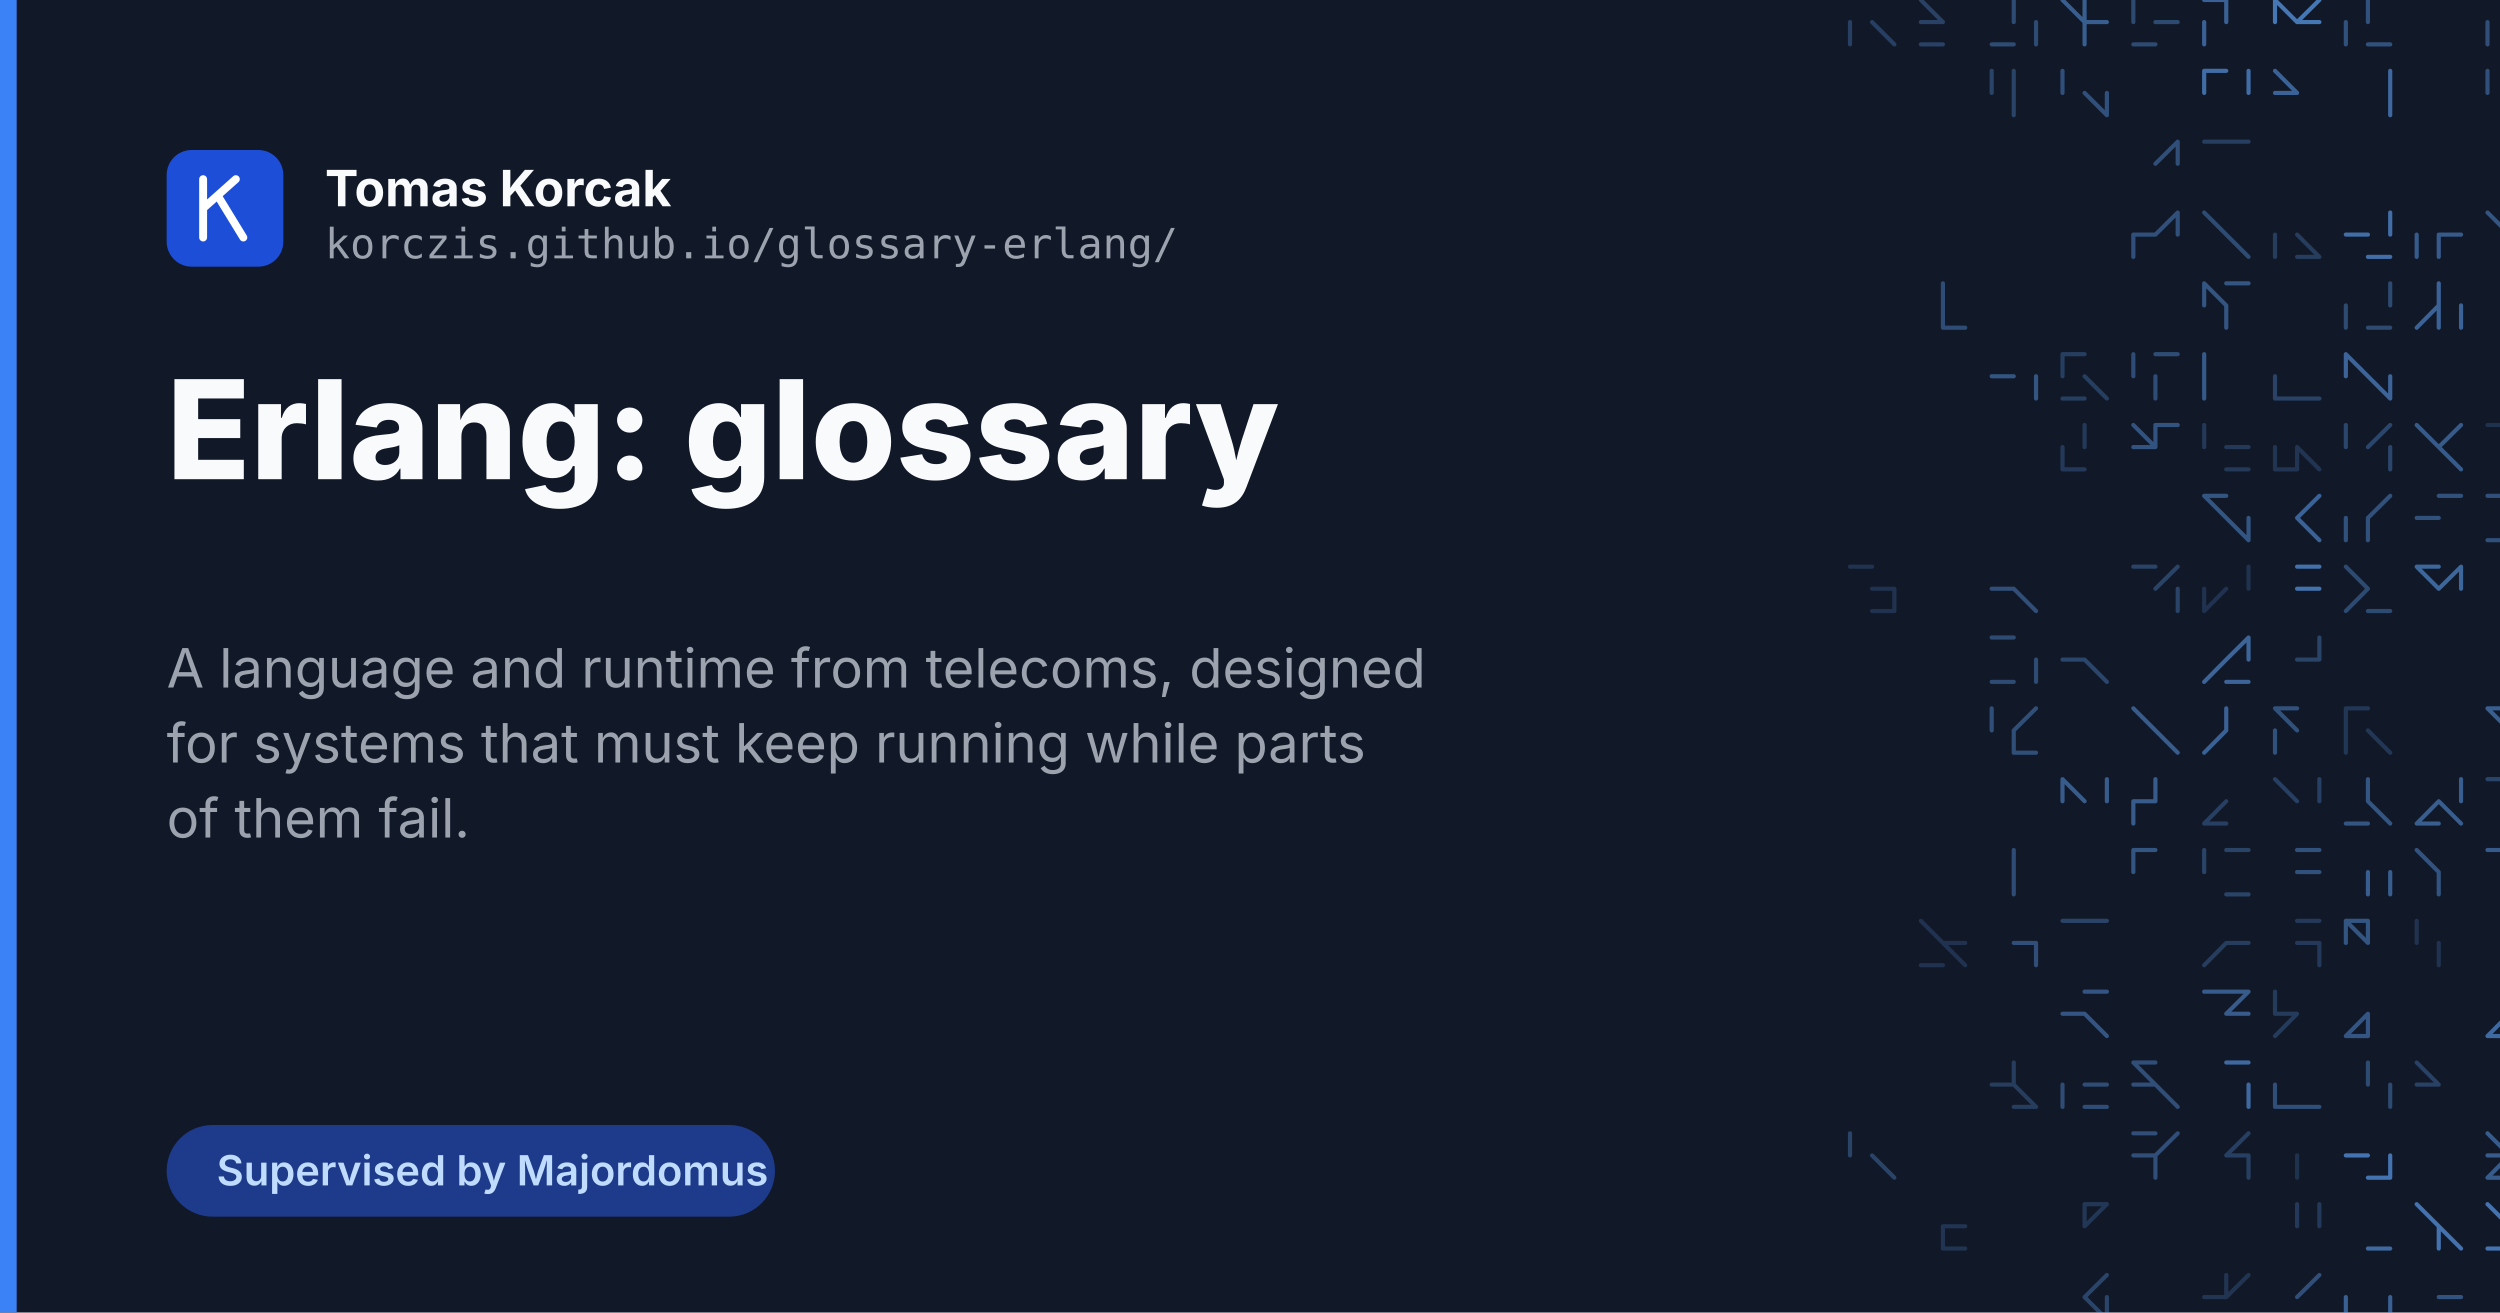
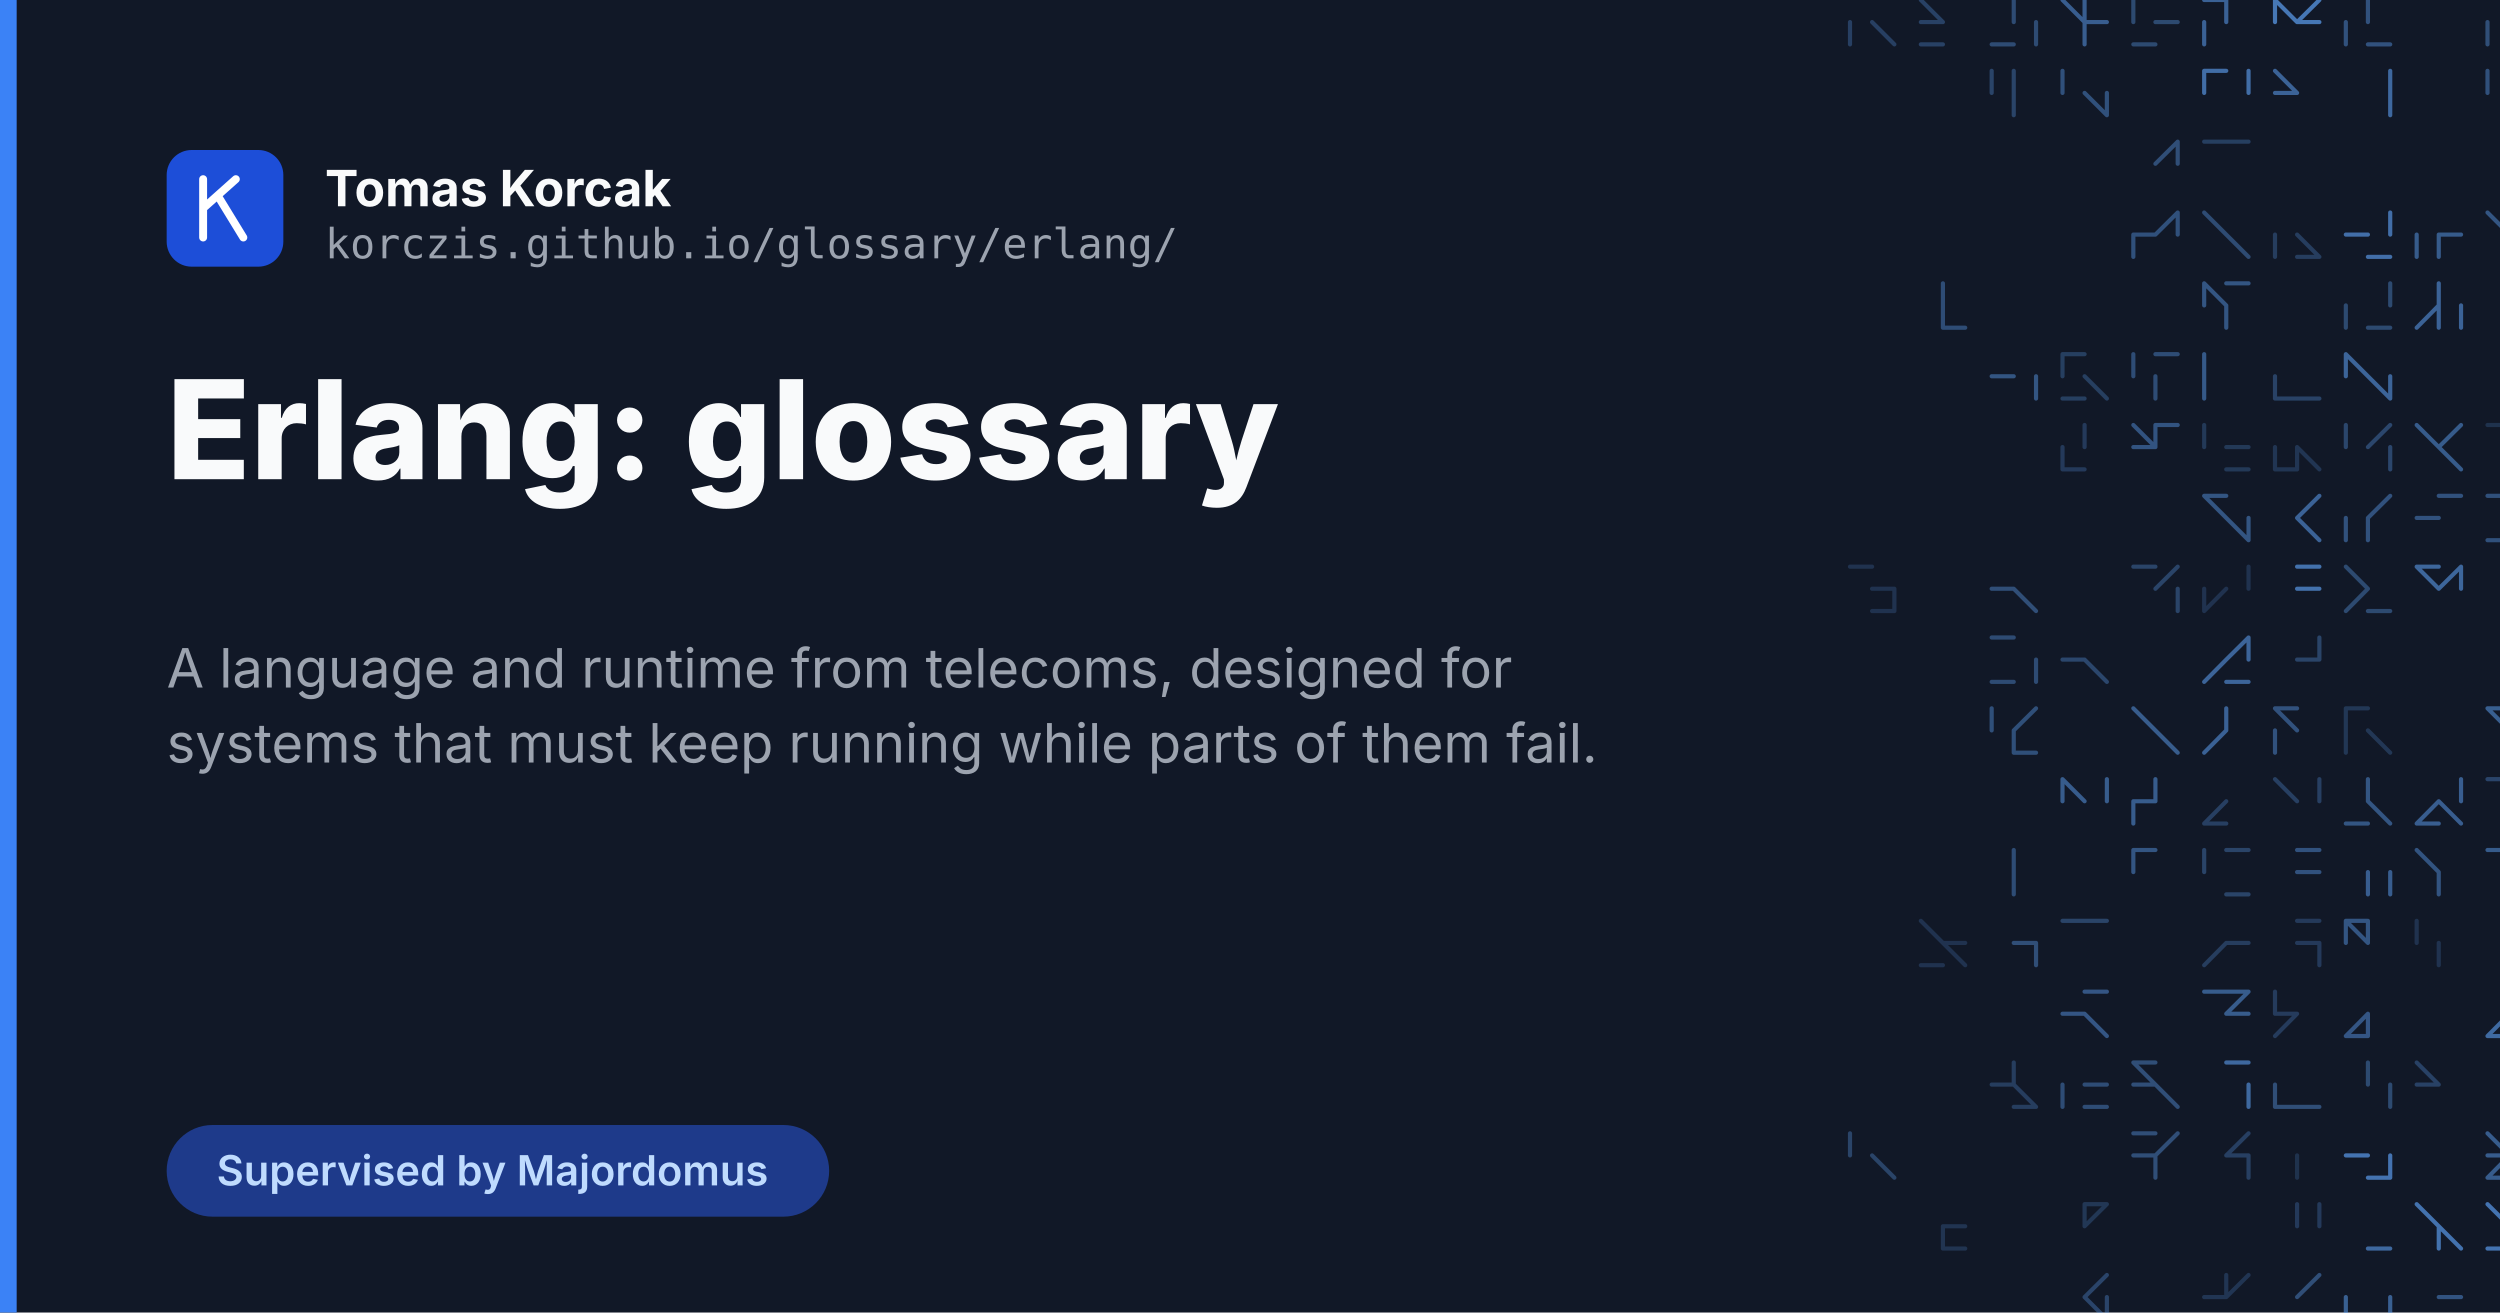
- <svg xmlns="http://www.w3.org/2000/svg" width="1200" height="630" viewBox="0 0 1200 630">
+ <svg xmlns="http://www.w3.org/2000/svg" width="1200" height="630" viewBox="0 0 1200 630" xml:lang="en">
  <rect width="1200" height="630" fill="#111827" />
  <g fill="none" stroke="#60a5fa" stroke-width="2" stroke-linecap="round">
    <path d="M888.0 10.6L888.0 21.3M898.6 10.6L909.3 21.3M898.6 10.6L909.3 21.3" opacity="0.28" />
    <path d="M922.0 0.0L932.6 10.6M922.0 10.6L932.6 10.6M922.0 21.3L932.6 21.3" opacity="0.29" />
    <path d="M977.3 10.6L977.3 21.3M966.6 0.0L966.6 10.6M966.6 0.0L966.6 10.6M956.0 21.3L966.6 21.3" opacity="0.36" />
    <path d="M1000.6 10.6L1011.3 10.6M990.0 0.0L1000.6 10.6M1000.6 10.6L1000.6 21.3M1000.6 0.0L1000.6 10.6" opacity="0.49" />
    <path d="M1024.0 0.0L1024.0 10.6M1034.6 10.6L1045.3 10.6M1024.0 21.3L1034.6 21.3" opacity="0.35" />
    <path d="M1058.0 10.6L1058.0 21.3M1058.0 0.0L1068.6 0.0M1068.6 0.0L1068.6 10.6" opacity="0.52" />
    <path d="M1113.3 0.0L1102.6 10.6M1092.0 0.0L1092.0 10.6M1102.6 10.6L1113.3 10.6M1092.0 0.0L1102.6 10.6" opacity="0.67" />
    <path d="M1136.6 21.3L1147.3 21.3M1136.6 0.0L1136.6 10.6M1126.0 10.6L1126.0 21.3" opacity="0.41" />
    <path d="M1194.0 10.6L1194.0 21.3M1204.6 10.6L1204.6 21.3M1204.6 10.6L1215.3 10.6" opacity="0.38" />
    <path d="M1238.6 0.0L1249.3 0.0M1238.6 0.0L1238.6 10.6" opacity="0.31" />
    <path d="M966.6 34.0L966.6 44.6M966.6 44.6L966.6 55.3M956.0 34.0L956.0 44.6M966.6 34.0L966.6 44.6" opacity="0.31" />
    <path d="M1000.6 44.6L1011.3 55.3M1011.3 44.6L1011.3 55.3M1011.3 44.6L1011.3 55.3M990.0 34.0L990.0 44.6" opacity="0.40" />
    <path d="M1058.0 34.0L1068.6 34.0M1079.3 34.0L1079.3 44.6M1058.0 34.0L1058.0 44.6" opacity="0.60" />
    <path d="M1092.0 34.0L1102.6 44.6M1092.0 44.6L1102.6 44.6" opacity="0.53" />
    <path d="M1147.3 44.6L1147.3 55.3M1147.3 44.6L1147.3 55.3M1147.3 34.0L1147.3 44.6" opacity="0.57" />
    <path d="M1204.6 44.6L1215.3 55.3M1194.0 34.0L1194.0 44.6M1215.3 44.6L1215.3 55.3" opacity="0.40" />
    <path d="M1228.0 34.0L1238.6 44.6M1228.0 44.6L1228.0 55.3M1228.0 34.0L1238.6 44.6" opacity="0.34" />
    <path d="M1045.3 68.0L1034.6 78.6M1045.3 68.0L1045.3 78.6" opacity="0.38" />
    <path d="M1058.0 68.0L1068.6 68.0M1068.6 68.0L1079.3 68.0" opacity="0.27" />
    <path d="M1045.3 102.0L1045.3 112.6M1045.3 102.0L1034.6 112.6M1024.0 112.6L1034.6 112.6M1024.0 112.6L1024.0 123.3" opacity="0.40" />
    <path d="M1068.6 112.6L1079.3 123.3M1058.0 102.0L1068.6 112.6" opacity="0.36" />
    <path d="M1092.0 112.6L1092.0 123.3M1102.6 123.3L1113.3 123.3M1102.6 112.6L1113.3 123.3" opacity="0.26" />
    <path d="M1136.6 123.3L1147.3 123.3M1147.3 102.0L1147.3 112.6M1147.3 102.0L1147.3 112.6M1126.0 112.6L1136.6 112.6" opacity="0.61" />
    <path d="M1170.6 112.6L1181.3 112.6M1160.0 112.6L1160.0 123.3M1170.6 112.6L1170.6 123.3" opacity="0.47" />
    <path d="M1215.3 102.0L1215.3 112.6M1204.6 102.0L1215.3 102.0M1204.6 102.0L1204.6 112.6M1194.0 102.0L1204.6 112.6" opacity="0.43" />
    <path d="M1238.6 102.0L1238.6 112.6M1238.6 123.3L1249.3 123.3M1249.3 112.6L1249.3 123.3" opacity="0.65" />
    <path d="M932.6 136.0L932.6 146.6M932.6 157.3L943.3 157.3M932.6 146.6L932.6 157.3" opacity="0.37" />
    <path d="M1058.0 136.0L1058.0 146.6M1068.6 136.0L1079.3 136.0M1068.6 146.6L1068.6 157.3M1058.0 136.0L1068.6 146.6" opacity="0.43" />
    <path d="M1147.3 136.0L1147.3 146.6M1136.6 157.3L1147.3 157.3M1126.0 146.6L1126.0 157.3" opacity="0.35" />
    <path d="M1170.6 136.0L1170.6 146.6M1170.6 146.6L1170.6 157.3M1170.6 146.6L1160.0 157.3M1181.3 146.6L1181.3 157.3" opacity="0.53" />
    <path d="M1228.0 146.6L1228.0 157.3M1228.0 136.0L1238.6 146.6" opacity="0.41" />
    <path d="M977.3 180.6L977.3 191.3M956.0 180.6L966.6 180.6M977.3 180.6L977.3 191.3" opacity="0.43" />
    <path d="M990.0 170.0L990.0 180.6M990.0 170.0L1000.6 170.0M1000.6 180.6L1011.3 191.3M990.0 191.3L1000.6 191.3" opacity="0.27" />
    <path d="M1034.6 170.0L1045.3 170.0M1034.6 180.6L1034.6 191.3M1024.0 170.0L1024.0 180.6" opacity="0.37" />
    <path d="M1058.0 170.0L1058.0 180.6M1058.0 180.6L1058.0 191.3" opacity="0.46" />
    <path d="M1092.0 191.3L1102.6 191.3M1092.0 180.6L1092.0 191.3M1102.6 191.3L1113.3 191.3" opacity="0.30" />
    <path d="M1147.3 180.6L1147.3 191.3M1126.0 170.0L1136.6 180.6M1136.6 180.6L1147.3 191.3M1126.0 170.0L1126.0 180.6" opacity="0.54" />
    <path d="M1228.0 170.0L1238.6 170.0M1228.0 180.6L1228.0 191.3M1238.6 180.6L1249.3 191.3M1228.0 170.0L1228.0 180.6" opacity="0.33" />
    <path d="M990.0 225.3L1000.6 225.3M1000.6 204.0L1000.6 214.6M990.0 214.6L990.0 225.3" opacity="0.24" />
    <path d="M1034.6 204.0L1045.3 204.0M1024.0 214.6L1034.6 214.6M1024.0 204.0L1034.6 214.6M1034.6 204.0L1034.6 214.6" opacity="0.42" />
    <path d="M1068.6 214.6L1079.3 214.6M1058.0 204.0L1058.0 214.6M1068.6 225.3L1079.3 225.3" opacity="0.23" />
    <path d="M1092.0 214.6L1092.0 225.3M1102.6 214.6L1102.6 225.3M1102.6 214.6L1113.3 225.3M1092.0 225.3L1102.6 225.3" opacity="0.21" />
    <path d="M1147.3 214.6L1147.3 225.3M1126.0 204.0L1126.0 214.6M1147.3 204.0L1136.6 214.6" opacity="0.33" />
    <path d="M1160.0 204.0L1170.6 214.6M1170.6 214.6L1181.3 225.3M1181.3 204.0L1170.6 214.6M1160.0 204.0L1170.6 214.6" opacity="0.47" />
    <path d="M1204.6 204.0L1215.3 204.0M1215.3 204.0L1215.3 214.6M1194.0 204.0L1204.6 204.0M1204.6 214.6L1215.3 225.3" opacity="0.18" />
    <path d="M1238.6 214.6L1249.3 225.3M1249.3 214.6L1249.3 225.3M1228.0 204.0L1238.6 204.0" opacity="0.48" />
    <path d="M1079.3 248.6L1079.3 259.3M1068.6 248.6L1079.3 259.3M1058.0 238.0L1068.6 238.0M1058.0 238.0L1068.6 248.6" opacity="0.43" />
    <path d="M1113.3 238.0L1102.6 248.6M1102.6 248.6L1113.3 259.3" opacity="0.53" />
    <path d="M1126.0 248.6L1126.0 259.3M1147.3 238.0L1136.6 248.6M1136.6 248.6L1136.6 259.3" opacity="0.41" />
    <path d="M1160.0 248.6L1170.6 248.6M1170.6 238.0L1181.3 238.0" opacity="0.41" />
    <path d="M1194.0 238.0L1204.6 238.0M1204.6 259.3L1215.3 259.3M1194.0 259.3L1204.6 259.3" opacity="0.40" />
    <path d="M1238.6 248.6L1228.0 259.3M1249.3 238.0L1249.3 248.6" opacity="0.65" />
    <path d="M888.0 272.0L898.6 272.0M898.6 293.3L909.3 293.3M909.3 282.6L909.3 293.3M898.6 282.6L909.3 282.6" opacity="0.19" />
    <path d="M966.6 282.6L977.3 293.3M956.0 282.6L966.6 282.6" opacity="0.38" />
    <path d="M1045.3 282.6L1045.3 293.3M1045.3 272.0L1034.6 282.6M1024.0 272.0L1034.6 272.0" opacity="0.31" />
    <path d="M1058.0 282.6L1058.0 293.3M1068.6 282.6L1058.0 293.3M1079.3 272.0L1079.3 282.6M1079.3 272.0L1079.3 282.6" opacity="0.19" />
    <path d="M1102.6 282.6L1113.3 282.6M1102.6 272.0L1113.3 272.0" opacity="0.63" />
    <path d="M1136.6 293.3L1147.3 293.3M1126.0 272.0L1136.6 282.6M1136.6 282.6L1126.0 293.3" opacity="0.35" />
    <path d="M1181.3 272.0L1181.3 282.6M1181.3 272.0L1170.6 282.6M1160.0 272.0L1170.6 272.0M1160.0 272.0L1170.6 282.6" opacity="0.55" />
    <path d="M1228.0 272.0L1238.6 282.6M1238.6 282.6L1238.6 293.3" opacity="0.46" />
    <path d="M956.0 327.3L966.6 327.3M977.3 316.6L977.3 327.3M977.3 316.6L977.3 327.3M956.0 306.0L966.6 306.0" opacity="0.36" />
    <path d="M1000.6 316.6L1011.3 327.3M990.0 316.6L1000.6 316.6M990.0 316.6L1000.6 316.6" opacity="0.33" />
    <path d="M1068.6 327.3L1079.3 327.3M1079.3 306.0L1079.3 316.6M1079.3 306.0L1068.6 316.6M1068.6 316.6L1058.0 327.3" opacity="0.54" />
    <path d="M1113.3 306.0L1113.3 316.6M1102.6 316.6L1113.3 316.6" opacity="0.31" />
    <path d="M1238.6 316.6L1249.3 316.6M1228.0 316.6L1238.6 316.6M1238.6 306.0L1249.3 306.0M1228.0 306.0L1238.6 316.6" opacity="0.43" />
    <path d="M956.0 340.0L956.0 350.6M977.3 340.0L966.6 350.6M966.6 361.3L977.3 361.3M966.6 350.6L966.6 361.3" opacity="0.39" />
    <path d="M1034.6 350.6L1045.3 361.3M1024.0 340.0L1034.6 350.6" opacity="0.48" />
    <path d="M1068.6 350.6L1058.0 361.3M1068.6 340.0L1068.6 350.6" opacity="0.52" />
    <path d="M1092.0 340.0L1102.6 340.0M1092.0 350.6L1092.0 361.3M1092.0 340.0L1102.6 350.6" opacity="0.41" />
    <path d="M1126.0 340.0L1136.6 340.0M1136.6 350.6L1147.3 361.3M1126.0 340.0L1126.0 350.6M1126.0 350.6L1126.0 361.3" opacity="0.22" />
    <path d="M1194.0 340.0L1204.6 340.0M1194.0 340.0L1204.6 350.6" opacity="0.50" />
    <path d="M1228.0 340.0L1228.0 350.6M1238.6 361.3L1249.3 361.3M1238.6 350.6L1238.6 361.3M1228.0 340.0L1228.0 350.6" opacity="0.63" />
    <path d="M1011.3 374.0L1011.3 384.6M990.0 374.0L1000.6 384.6M990.0 374.0L990.0 384.6" opacity="0.48" />
    <path d="M1034.6 374.0L1034.6 384.6M1024.0 384.6L1034.6 384.6M1024.0 384.6L1024.0 395.3" opacity="0.48" />
    <path d="M1058.0 395.3L1068.6 395.3M1068.6 384.6L1058.0 395.3" opacity="0.28" />
    <path d="M1113.3 374.0L1113.3 384.6M1092.0 374.0L1102.6 384.6M1113.3 374.0L1113.3 384.6" opacity="0.28" />
    <path d="M1136.6 374.0L1136.6 384.6M1136.6 384.6L1147.3 395.3M1126.0 395.3L1136.6 395.3" opacity="0.43" />
    <path d="M1181.3 374.0L1181.3 384.6M1170.6 384.6L1160.0 395.3M1170.6 384.6L1181.3 395.3M1160.0 395.3L1170.6 395.3" opacity="0.49" />
    <path d="M1204.6 384.6L1215.3 384.6M1194.0 374.0L1204.6 374.0M1204.6 395.3L1215.3 395.3M1204.6 384.6L1215.3 384.6" opacity="0.32" />
    <path d="M1238.6 374.0L1238.6 384.6M1238.6 384.6L1249.3 384.6" opacity="0.29" />
    <path d="M966.6 418.6L966.6 429.3M966.6 408.0L966.6 418.6" opacity="0.37" />
    <path d="M1024.0 408.0L1024.0 418.6M1024.0 408.0L1034.6 408.0" opacity="0.43" />
    <path d="M1068.6 429.3L1079.3 429.3M1068.6 408.0L1079.3 408.0M1058.0 408.0L1058.0 418.6M1068.6 408.0L1079.3 408.0" opacity="0.31" />
    <path d="M1102.6 408.0L1113.3 408.0M1102.6 418.6L1113.3 418.6" opacity="0.41" />
    <path d="M1136.6 418.6L1136.6 429.3M1147.3 418.6L1147.3 429.3" opacity="0.49" />
    <path d="M1160.0 408.0L1170.6 418.6M1170.6 418.6L1170.6 429.3" opacity="0.42" />
    <path d="M1194.0 408.0L1204.6 408.0M1204.6 408.0L1215.3 408.0" opacity="0.47" />
    <path d="M1228.0 418.6L1238.6 418.6M1238.6 429.3L1249.3 429.3" opacity="0.59" />
    <path d="M932.6 452.6L943.3 463.3M932.6 452.6L943.3 452.6M922.0 442.0L932.6 452.6M922.0 463.3L932.6 463.3" opacity="0.19" />
    <path d="M966.6 452.6L977.3 452.6M977.3 452.6L977.3 463.3" opacity="0.38" />
    <path d="M1000.6 442.0L1011.3 442.0M990.0 442.0L1000.6 442.0" opacity="0.31" />
    <path d="M1068.6 452.6L1058.0 463.3M1068.6 452.6L1079.3 452.6M1068.6 452.6L1079.3 452.6" opacity="0.26" />
    <path d="M1102.6 452.6L1113.3 452.6M1113.3 452.6L1113.3 463.3M1102.6 442.0L1113.3 442.0" opacity="0.24" />
    <path d="M1126.0 442.0L1136.6 442.0M1126.0 442.0L1126.0 452.6M1136.6 442.0L1136.6 452.6M1126.0 442.0L1136.6 452.6" opacity="0.43" />
    <path d="M1170.6 452.6L1170.6 463.3M1160.0 442.0L1160.0 452.6" opacity="0.19" />
    <path d="M1238.6 452.6L1249.3 452.6M1228.0 442.0L1238.6 452.6M1228.0 452.6L1238.6 452.6" opacity="0.33" />
    <path d="M1000.6 486.6L1011.3 497.3M1000.6 476.0L1011.3 476.0M990.0 486.6L1000.6 486.6" opacity="0.44" />
    <path d="M1068.6 476.0L1079.3 476.0M1058.0 476.0L1068.6 476.0M1079.3 476.0L1068.6 486.6M1068.6 486.6L1079.3 486.6" opacity="0.48" />
    <path d="M1102.6 486.6L1092.0 497.3M1092.0 486.6L1102.6 486.6M1092.0 476.0L1092.0 486.6" opacity="0.25" />
    <path d="M1136.6 486.6L1126.0 497.3M1126.0 497.3L1136.6 497.3M1136.6 486.6L1136.6 497.3" opacity="0.44" />
    <path d="M1204.6 476.0L1215.3 476.0M1204.6 486.6L1215.3 486.6M1204.6 486.6L1194.0 497.3M1194.0 497.3L1204.6 497.3" opacity="0.58" />
    <path d="M1238.6 486.6L1228.0 497.3M1228.0 486.6L1228.0 497.3M1249.3 476.0L1238.6 486.6M1238.6 497.3L1249.3 497.3" opacity="0.58" />
    <path d="M966.6 520.6L977.3 531.3M966.6 510.0L966.6 520.6M956.0 520.6L966.6 520.6M966.6 531.3L977.3 531.3" opacity="0.26" />
    <path d="M990.0 520.6L990.0 531.3M1000.6 520.6L1011.3 520.6M1000.6 531.3L1011.3 531.3" opacity="0.37" />
    <path d="M1024.0 510.0L1034.6 520.6M1024.0 520.6L1034.6 520.6M1024.0 510.0L1034.6 510.0M1034.6 520.6L1045.3 531.3" opacity="0.38" />
    <path d="M1079.3 520.6L1079.3 531.3M1068.6 510.0L1079.3 510.0" opacity="0.57" />
    <path d="M1092.0 531.3L1102.6 531.3M1092.0 520.6L1092.0 531.3M1102.6 531.3L1113.3 531.3" opacity="0.38" />
    <path d="M1136.6 510.0L1136.6 520.6M1147.3 520.6L1147.3 531.3" opacity="0.35" />
    <path d="M1160.0 510.0L1170.6 520.6M1160.0 520.6L1170.6 520.6" opacity="0.29" />
    <path d="M1204.6 510.0L1215.3 510.0M1204.6 531.3L1215.3 531.3M1204.6 520.6L1215.3 531.3M1204.6 520.6L1215.3 531.3" opacity="0.64" />
    <path d="M1249.3 520.6L1249.3 531.3M1249.3 510.0L1249.3 520.6" opacity="0.65" />
    <path d="M888.0 544.0L888.0 554.6M888.0 544.0L888.0 554.6M898.6 554.6L909.3 565.3" opacity="0.31" />
    <path d="M1024.0 554.6L1034.6 554.6M1045.3 544.0L1034.6 554.6M1024.0 544.0L1034.6 544.0M1034.6 554.6L1034.6 565.3" opacity="0.38" />
    <path d="M1079.3 544.0L1068.6 554.6M1068.6 554.6L1079.3 554.6M1079.3 554.6L1079.3 565.3" opacity="0.28" />
    <path d="M1102.6 554.6L1102.6 565.3M1102.6 554.6L1102.6 565.3" opacity="0.18" />
    <path d="M1147.3 554.6L1147.3 565.3M1126.0 554.6L1136.6 554.6M1136.6 565.3L1147.3 565.3" opacity="0.65" />
    <path d="M1204.6 554.6L1194.0 565.3M1194.0 554.6L1204.6 554.6M1194.0 565.3L1204.6 565.3M1194.0 544.0L1204.6 554.6" opacity="0.48" />
    <path d="M1249.3 554.6L1249.3 565.3M1249.3 554.6L1249.3 565.3" opacity="0.30" />
    <path d="M932.6 599.3L943.3 599.3M932.6 588.6L932.6 599.3M932.6 588.6L943.3 588.6M932.6 588.6L943.3 588.6" opacity="0.20" />
    <path d="M1000.6 578.0L1000.6 588.6M1000.6 578.0L1011.3 578.0M1011.3 578.0L1000.6 588.6" opacity="0.22" />
    <path d="M1113.3 578.0L1113.3 588.6M1102.6 578.0L1102.6 588.6" opacity="0.24" />
    <path d="M1136.6 599.3L1147.3 599.3M1136.6 599.3L1147.3 599.3" opacity="0.57" />
    <path d="M1170.6 588.6L1170.6 599.3M1160.0 578.0L1170.6 588.6M1170.6 588.6L1181.3 599.3" opacity="0.64" />
    <path d="M1194.0 599.3L1204.6 599.3M1194.0 578.0L1204.6 588.6" opacity="0.65" />
    <path d="M1011.3 612.0L1000.6 622.6M1011.3 622.6L1011.3 633.3M1000.6 622.6L1011.3 633.3" opacity="0.32" />
    <path d="M1058.0 633.3L1068.6 633.3M1058.0 622.6L1068.6 622.6M1068.6 612.0L1068.6 622.6M1079.3 612.0L1068.6 622.6" opacity="0.21" />
    <path d="M1113.3 612.0L1102.6 622.6M1092.0 633.3L1102.6 633.3" opacity="0.38" />
    <path d="M1147.3 622.6L1147.3 633.3M1126.0 622.6L1126.0 633.3M1136.6 633.3L1147.3 633.3" opacity="0.51" />
    <path d="M1170.6 622.6L1181.3 622.6M1160.0 633.3L1170.6 633.3" opacity="0.42" />
    <path d="M1238.6 633.3L1249.3 633.3M1238.6 622.6L1249.3 622.6M1238.6 622.6L1249.3 633.3M1228.0 622.6L1228.0 633.3" opacity="0.30" />
    <path d="M956.0 656.6L966.6 656.6M966.6 656.6L977.3 667.3" opacity="0.32" />
    <path d="M1000.6 656.6L1000.6 667.3M990.0 646.0L1000.6 656.6M1011.3 656.6L1011.3 667.3M1000.6 656.6L1000.6 667.3" opacity="0.24" />
    <path d="M1024.0 656.6L1024.0 667.3M1034.6 656.6L1024.0 667.3M1024.0 656.6L1034.6 656.6" opacity="0.25" />
    <path d="M1068.6 646.0L1079.3 646.0M1068.6 646.0L1079.3 646.0" opacity="0.56" />
    <path d="M1102.6 656.6L1113.3 667.3M1092.0 656.6L1102.6 656.6" opacity="0.36" />
    <path d="M1147.3 646.0L1147.3 656.6M1126.0 646.0L1136.6 646.0M1136.6 646.0L1136.6 656.6M1126.0 656.6L1126.0 667.3" opacity="0.53" />
    <path d="M1160.0 656.6L1170.6 656.6M1170.6 656.6L1181.3 667.3" opacity="0.50" />
    <path d="M1215.3 656.6L1215.3 667.3M1194.0 656.6L1204.6 656.6M1194.0 646.0L1204.6 656.6" opacity="0.19" />
  </g>
  <rect x="0" y="0" width="8" height="630" fill="#3b82f6" />
  <g font-family="Inter, Helvetica Neue, Helvetica, Arial, sans-serif">
    <rect x="80" y="72" width="56" height="56" rx="12" fill="#1d4ed8" />
    <g fill="none" stroke="#fff" stroke-width="3.8" stroke-linecap="round" stroke-linejoin="round">
      <path d="M97.5 86v28M97.5 100l15.7-14M104.5 93.9l12.3 20.1" />
    </g>
    <text x="156" y="99" font-size="24" font-weight="700" fill="#f9fafb">Tomas Korcak</text>
-     <text x="156" y="124" font-size="20" font-family="JetBrains Mono, Menlo, monospace" fill="#9ca3af">korczis.github.io/glossary-erlang/</text>
+     <text id="address" x="156" y="124" font-size="20" font-family="JetBrains Mono, Menlo, monospace" fill="#9ca3af">korczis.github.io/glossary/erlang/</text>
    <text x="80" y="230" font-size="66" font-weight="800" fill="#f9fafb">Erlang: glossary</text>
-     <text x="80" y="330" font-size="26" fill="#9ca3af">A language and runtime from telecoms, designed</text>
-     <text x="80" y="366" font-size="26" fill="#9ca3af">for systems that must keep running while parts</text>
-     <text x="80" y="402" font-size="26" fill="#9ca3af">of them fail.</text>
-     <rect x="80" y="540" width="292" height="44" rx="22" fill="#1e3a8a" />
+     <text x="80" y="330" font-size="26" fill="#9ca3af">A language and runtime from telecoms, designed for</text>
+     <text x="80" y="366" font-size="26" fill="#9ca3af">systems that must keep running while parts of them fail.</text>
+     <rect x="80" y="540" width="318" height="44" rx="22" fill="#1e3a8a" />
    <text x="104" y="569" font-size="20" font-weight="600" fill="#bfdbfe">Supervised by Majordomus</text>
  </g>
</svg>
